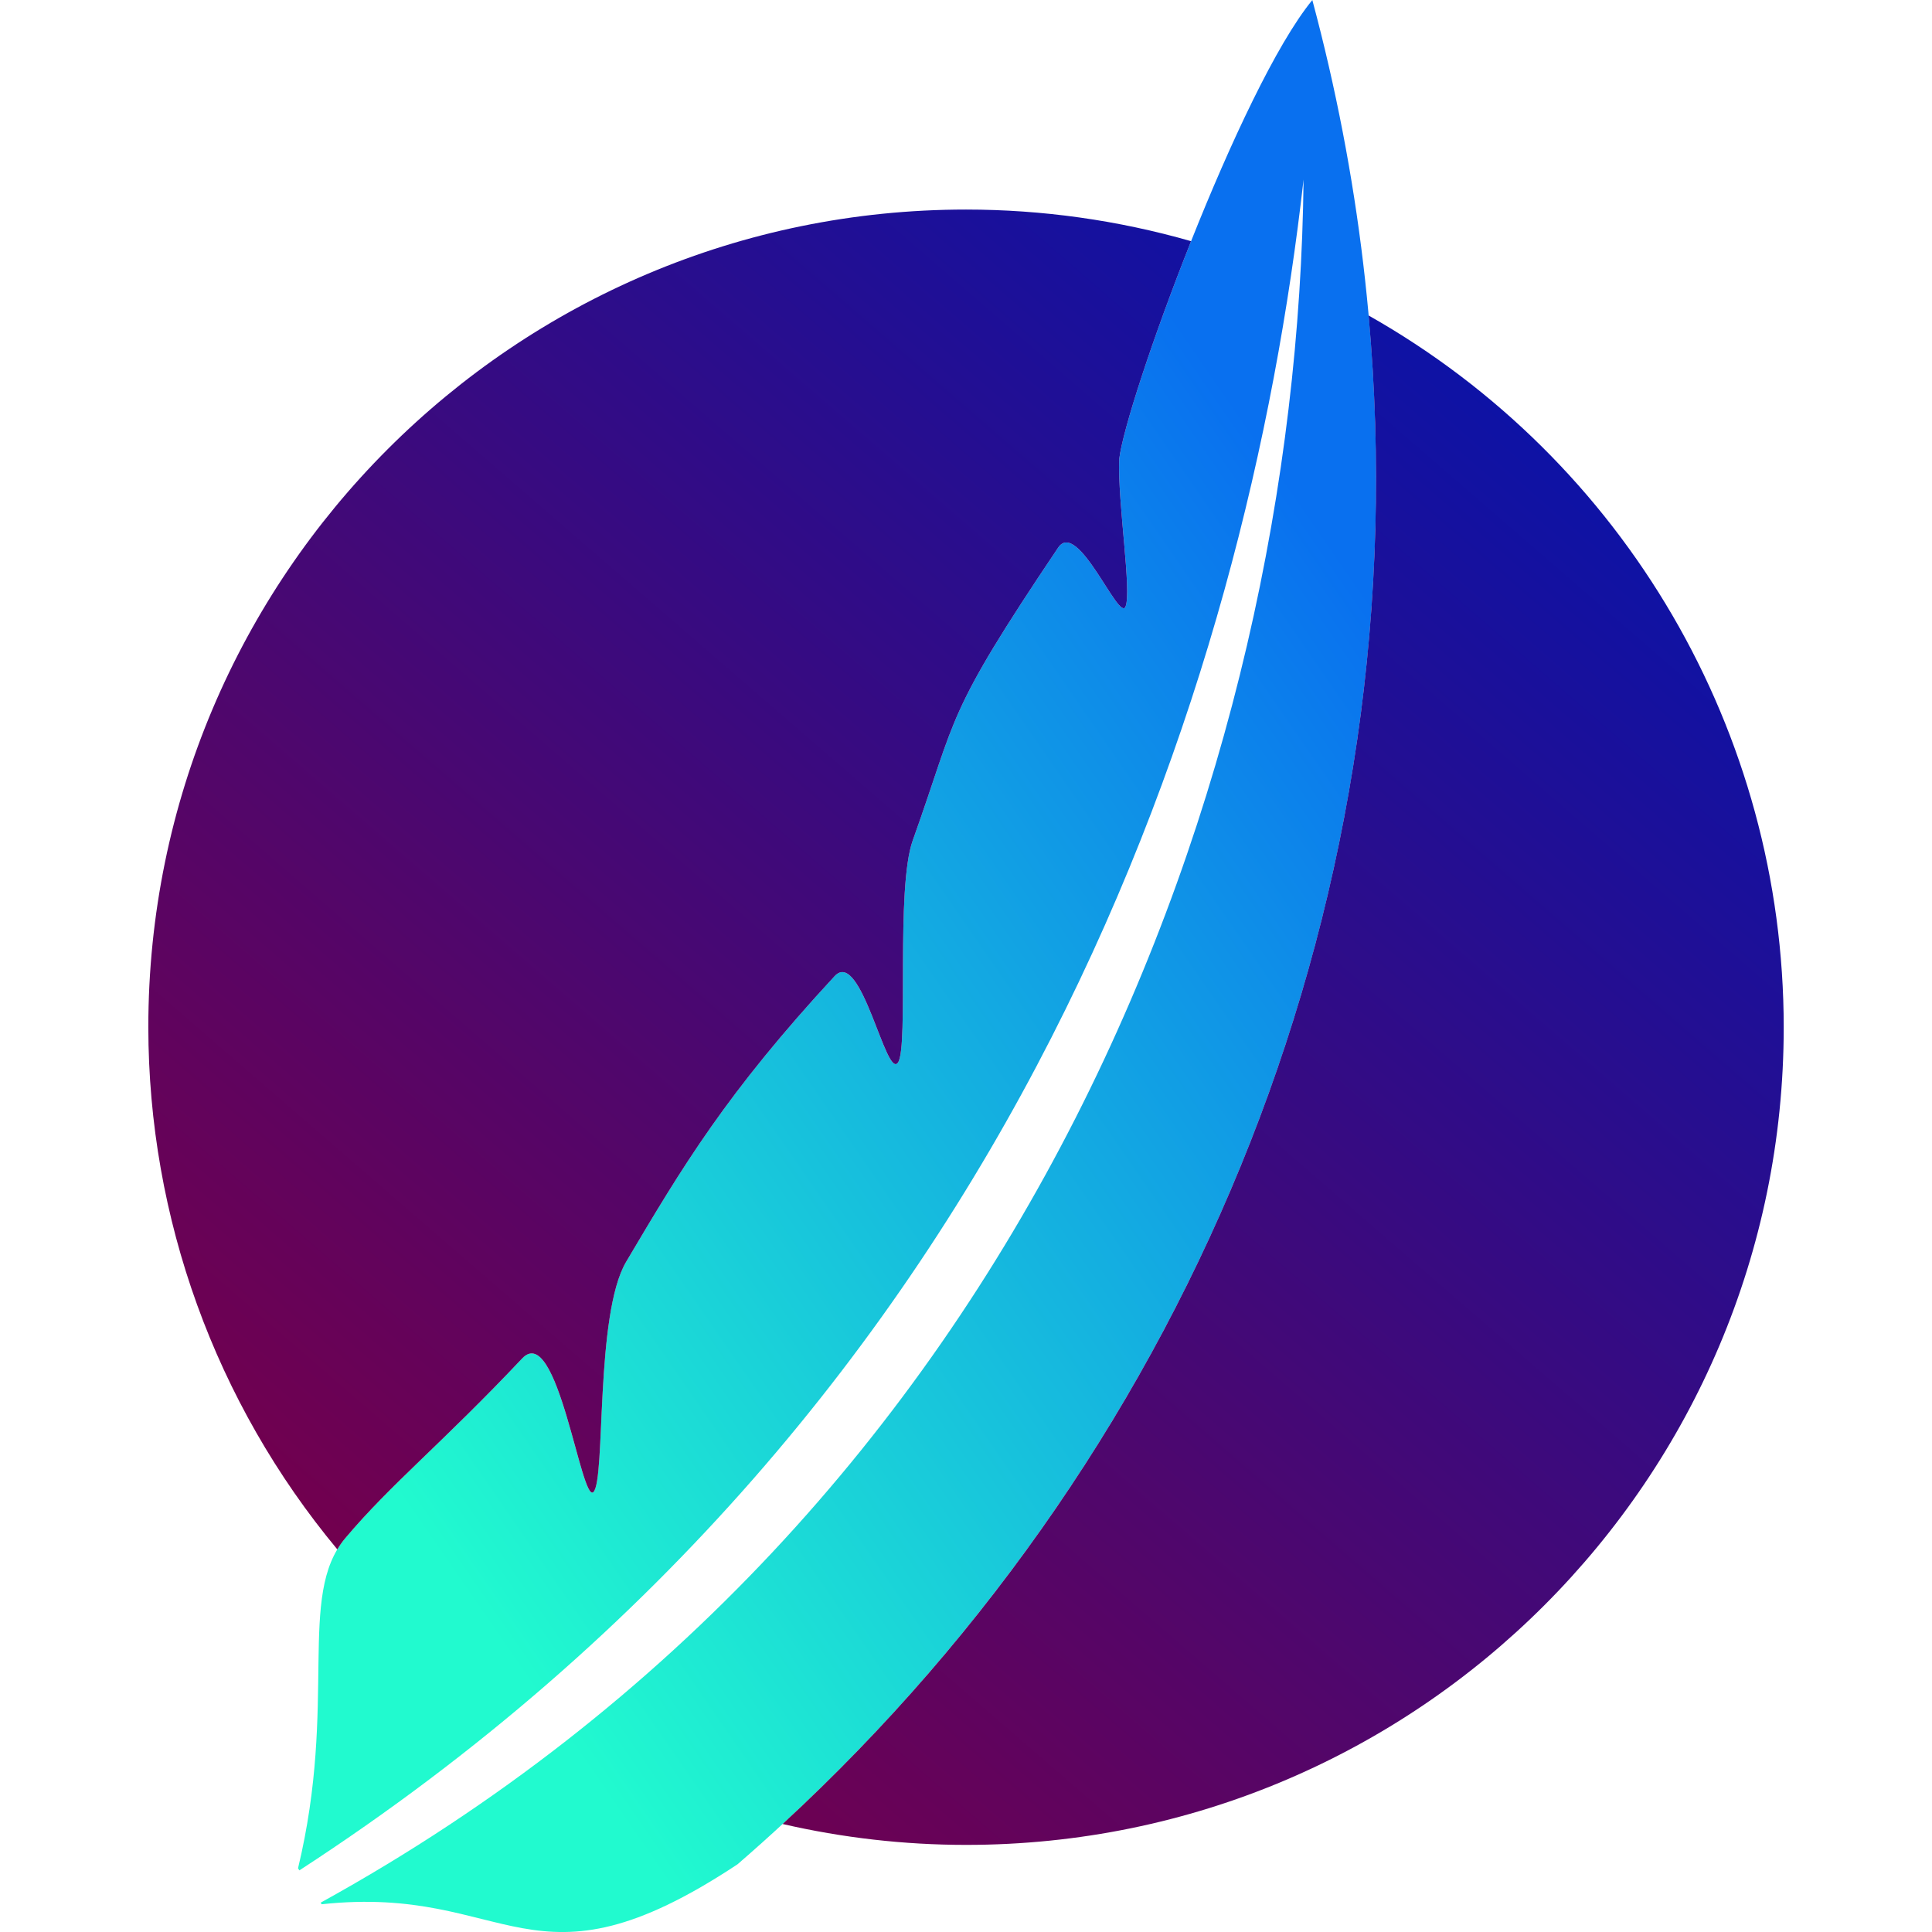
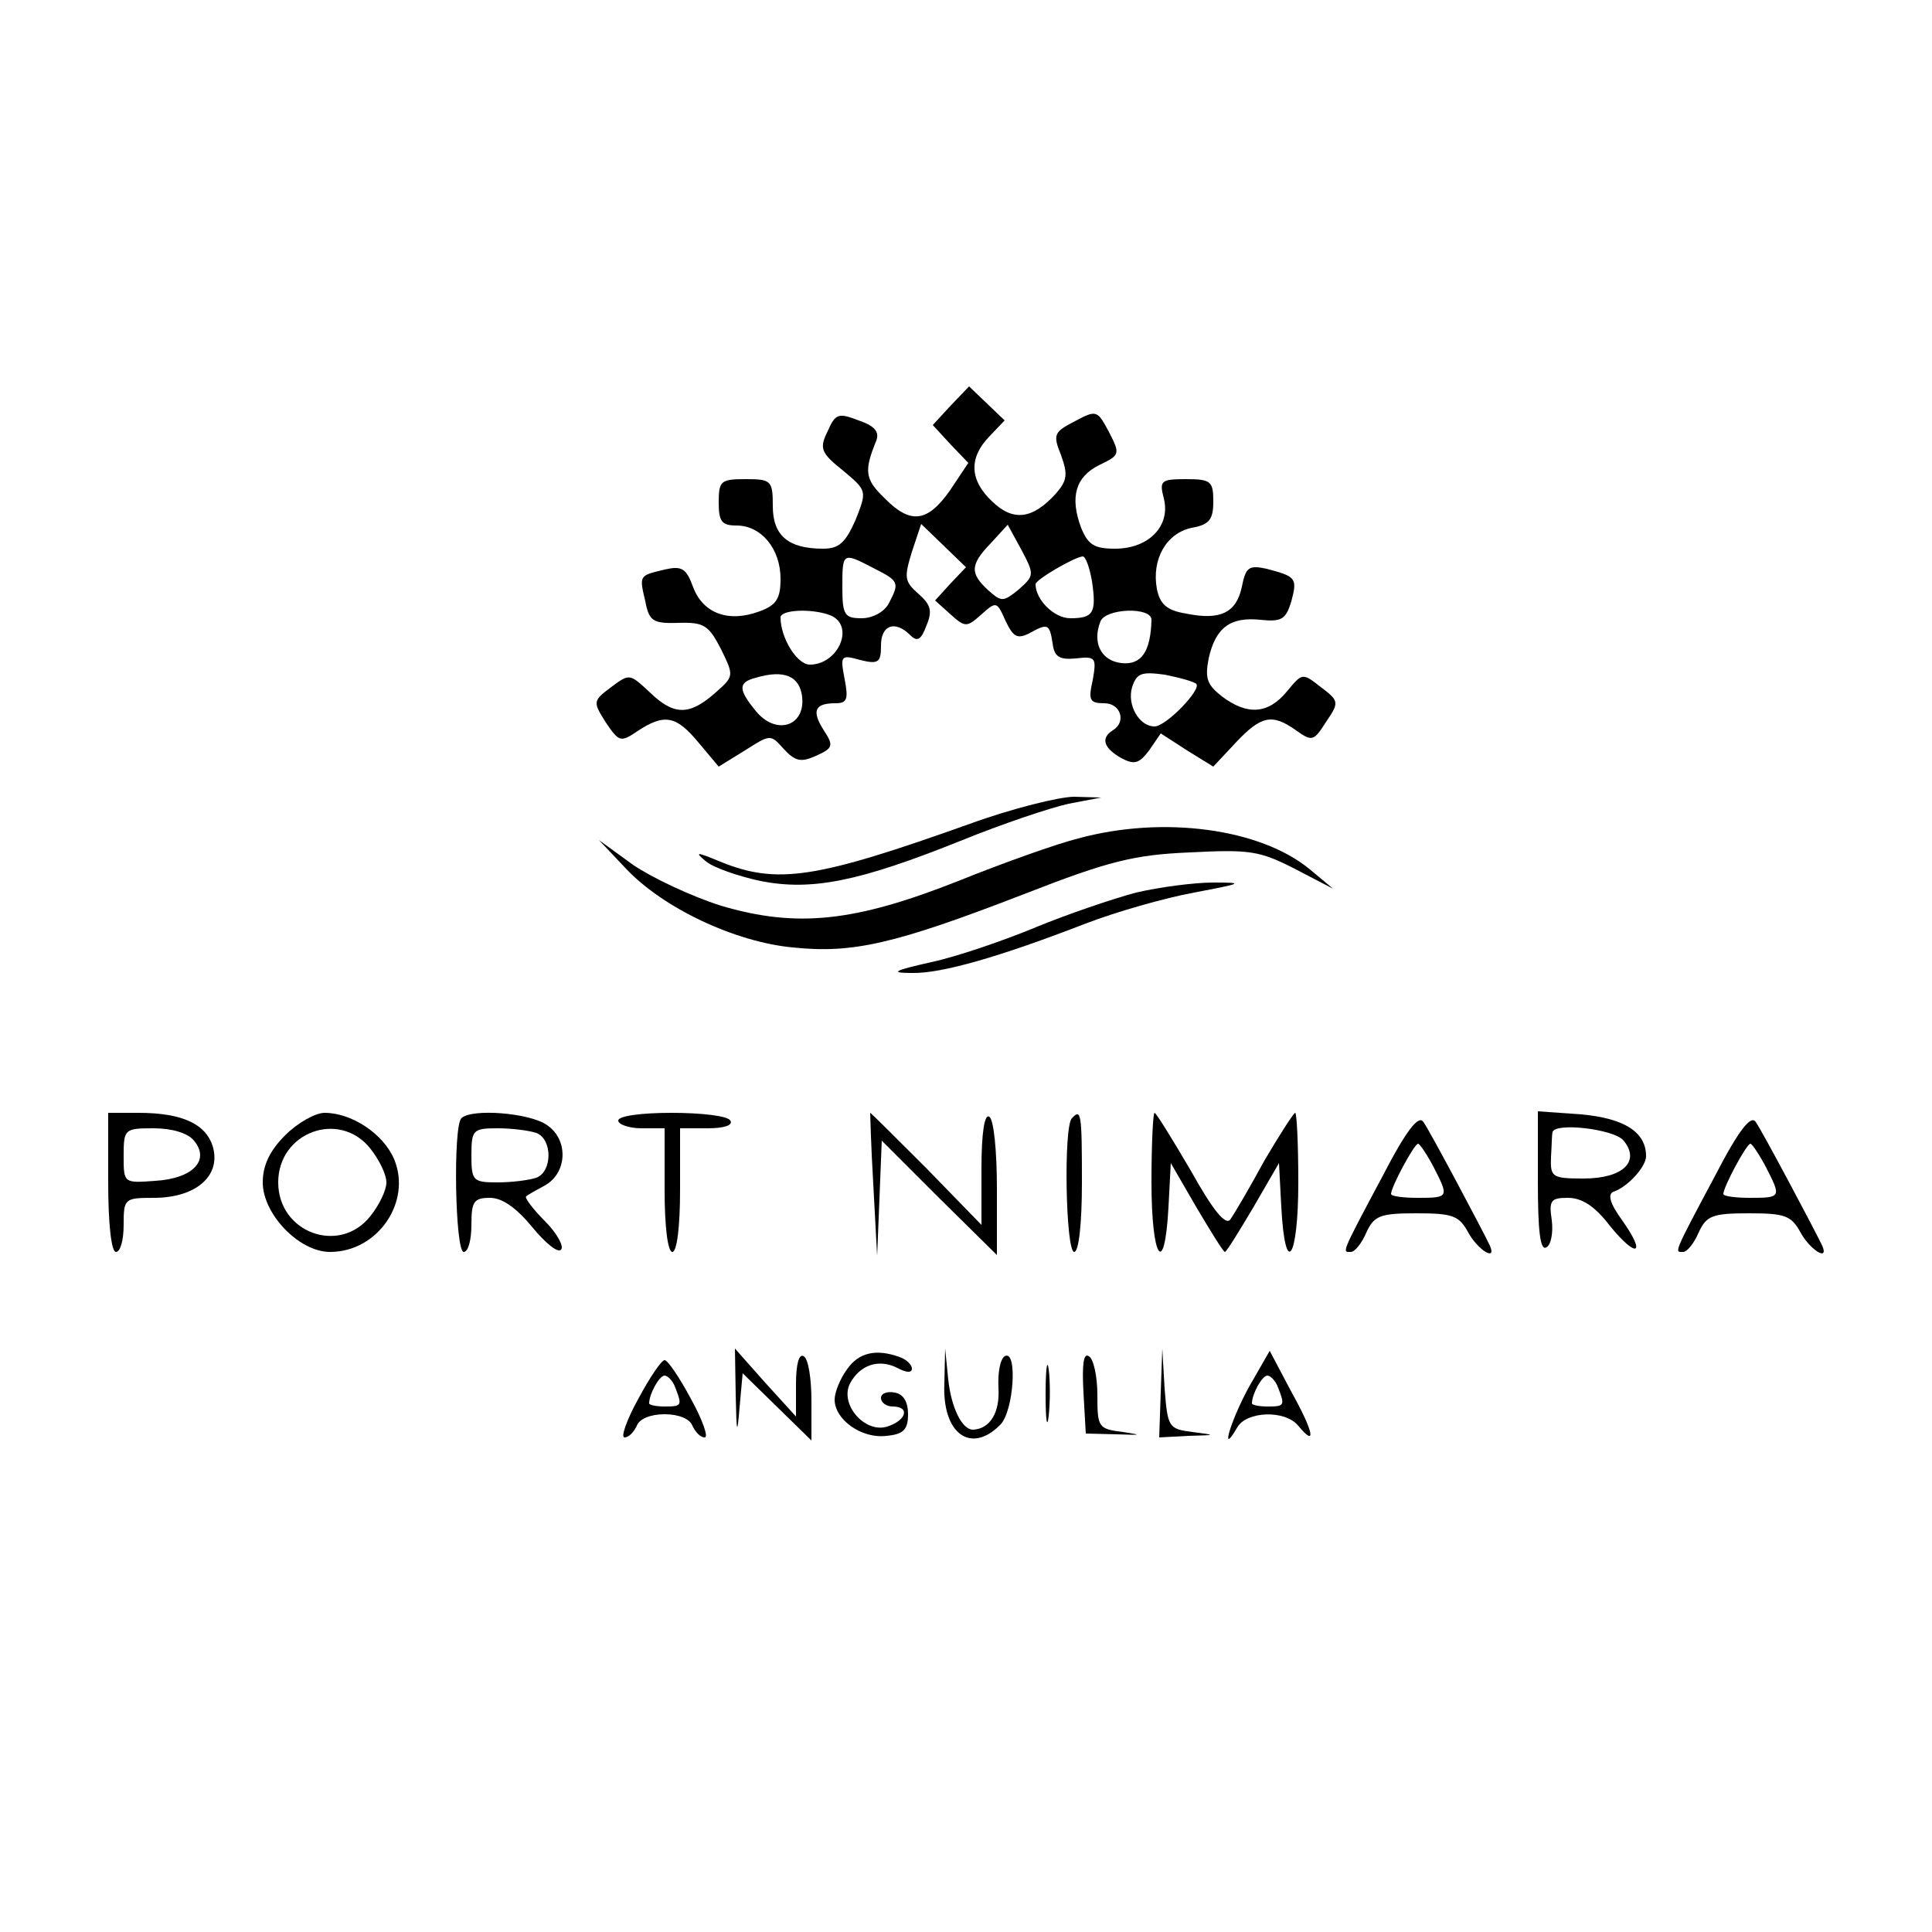
- <svg xmlns="http://www.w3.org/2000/svg" xmlns:xlink="http://www.w3.org/1999/xlink" width="512" height="512" version="1.1" viewBox="0 0 512 512">
-   <defs>
-     <linearGradient id="linearGradient22708">
-       <stop stop-color="#21facf" offset="0" />
-       <stop stop-color="#0970ef" offset="1" />
-     </linearGradient>
-     <linearGradient id="linearGradient6949" x1="68.454" x2="198.59" y1="246.73" y2="96.35" gradientTransform="translate(-5.754,-56.594)" gradientUnits="userSpaceOnUse">
-       <stop stop-color="#72004e" offset="0" />
-       <stop stop-color="#0015b1" offset="1" />
-     </linearGradient>
-     <linearGradient id="linearGradient22718" x1="56.735" x2="155.2" y1="246.96" y2="58.575" gradientUnits="userSpaceOnUse">
-       <stop stop-color="#4f00da" offset="0" />
-       <stop stop-color="#e5311b" offset="1" />
-     </linearGradient>
-     <linearGradient id="linearGradient23463" x1="68.454" x2="198.59" y1="246.73" y2="96.35" gradientUnits="userSpaceOnUse" xlink:href="#linearGradient22708" />
-     <linearGradient id="linearGradient903" x1="54.478" x2="192.1" y1="247.56" y2="9.809" gradientTransform="matrix(.87923 0 0 .87923 -9.551 48.787)" gradientUnits="userSpaceOnUse">
-       <stop stop-color="#dc180d" offset="0" />
-       <stop stop-color="#f96e20" offset=".5" />
-       <stop stop-color="#f4ce41" offset="1" />
-     </linearGradient>
-     <linearGradient id="linearGradient918" x1="39.468" x2="154.99" y1="204.22" y2="124.47" gradientUnits="userSpaceOnUse" xlink:href="#linearGradient22708" />
-   </defs>
-   <g transform="matrix(2.473 0 0 2.473 -4.8978 -4.8812)">
-     <path transform="translate(-5.5496,-57.412)" d="m148.16 59.393c-7.71 9.399-19.951 42.888-20.696 49.204-0.17 4.674 1.373 14.231 0.672 15.805-0.719 1.613-5.117-9.446-7.215-6.327-12.219 18.168-10.7 17.731-15.582 31.378-1.836 5.131-0.424 21.99-1.567 23.773-1.273 1.987-3.962-12.31-6.806-9.236-11.603 12.54-16.279 20.379-22.336 30.607-3.359 5.673-2.182 23.33-3.506 24.674-1.302 1.321-3.857-18.326-7.644-14.309-8.519 9.038-14.054 13.441-18.946 19.252-5.198 6.174-0.783 17.584-5.067 35.383l0.145 0.221c77.447-50.308 101.52-127.16 107.61-181.19-0.681 63.93-29.41 142.78-105.33 184.65l0.113 0.171c20.241-2.181 22.307 10.458 44.562-4.284 55.792-48.277 81.856-124.29 61.593-199.78z" display="none" fill="url(#linearGradient903)" />
-     <path transform="translate(-5.5498,-57.412)" d="m148.16 59.393c-7.71 9.399-19.951 42.888-20.696 49.204-0.17 4.674 1.373 14.231 0.672 15.805-0.719 1.613-5.117-9.446-7.215-6.327-12.219 18.168-10.7 17.731-15.582 31.378-1.836 5.131-0.424 21.99-1.567 23.773-1.273 1.987-3.962-12.31-6.806-9.236-11.603 12.54-16.279 20.379-22.336 30.607-3.359 5.673-2.182 23.33-3.506 24.674-1.302 1.321-3.857-18.326-7.644-14.309-8.519 9.038-14.054 13.441-18.946 19.252-5.198 6.174-0.783 17.584-5.067 35.383l0.145 0.221c77.447-50.308 101.52-127.16 107.61-181.19-0.681 63.93-29.41 142.78-105.33 184.65l0.113 0.171c20.241-2.181 22.307 10.458 44.562-4.284 55.792-48.277 81.856-124.29 61.593-199.78z" fill="url(#linearGradient918)" />
-     <g transform="translate(0 2.0218e-5)">
-       <path transform="translate(-5.7543,-56.594)" d="m111.25 81.024c-48.394-1.5e-5 -87.625 39.231-87.625 87.625 0.017 20.443 7.182 40.236 20.253 55.954 0.252-0.422 0.536-0.824 0.858-1.206 4.892-5.81 10.427-10.214 18.946-19.252 3.787-4.018 6.341 15.63 7.644 14.309 1.324-1.344 0.147-19.001 3.506-24.674 6.056-10.228 10.733-18.067 22.336-30.607 2.844-3.074 5.533 11.223 6.806 9.236 1.142-1.782-0.269-18.641 1.566-23.773 4.882-13.647 3.363-13.21 15.582-31.378 2.098-3.119 6.496 7.94 7.215 6.327 0.701-1.573-0.842-11.131-0.672-15.805 0.372-3.15 3.604-13.059 7.705-23.367-7.843-2.247-15.962-3.388-24.12-3.389zm43.142 11.356c5.566 61.595-18.426 120.7-62.796 161.65 6.446 1.486 13.04 2.237 19.655 2.239 48.394 1e-5 87.625-39.231 87.625-87.625-3.1e-4 -31.581-16.995-60.719-44.484-76.268z" display="none" fill="url(#linearGradient22718)" />
-       <path transform="translate(-5.754,-56.594)" d="m111.25 81.024c-48.394-1.5e-5 -87.625 39.231-87.625 87.625 0.017 20.443 7.182 40.236 20.253 55.954 0.252-0.422 0.536-0.824 0.858-1.206 4.892-5.81 10.427-10.214 18.946-19.252 3.787-4.018 6.341 15.63 7.644 14.309 1.324-1.344 0.147-19.001 3.506-24.674 6.056-10.228 10.733-18.067 22.336-30.607 2.844-3.074 5.533 11.223 6.806 9.236 1.142-1.782-0.269-18.641 1.566-23.773 4.882-13.647 3.363-13.21 15.582-31.378 2.098-3.119 6.496 7.94 7.215 6.327 0.701-1.573-0.842-11.131-0.672-15.805 0.372-3.15 3.604-13.059 7.705-23.367-7.843-2.247-15.962-3.388-24.12-3.389zm43.142 11.356c5.566 61.595-18.426 120.7-62.796 161.65 6.446 1.486 13.04 2.237 19.655 2.239 48.394 1e-5 87.625-39.231 87.625-87.625-3.1e-4 -31.581-16.995-60.719-44.484-76.268z" display="none" fill="url(#linearGradient23463)" />
-       <path d="m105.5 24.43c-48.394-1.5e-5 -87.625 39.231-87.625 87.625 0.017 20.443 7.182 40.236 20.253 55.954 0.252-0.422 0.536-0.824 0.858-1.206 4.892-5.81 10.427-10.214 18.946-19.252 3.787-4.018 6.341 15.63 7.644 14.309 1.324-1.344 0.147-19.001 3.506-24.674 6.056-10.228 10.733-18.067 22.336-30.607 2.844-3.074 5.533 11.223 6.806 9.236 1.142-1.782-0.269-18.641 1.566-23.773 4.882-13.647 3.363-13.21 15.582-31.378 2.098-3.119 6.496 7.94 7.215 6.327 0.701-1.573-0.842-11.131-0.672-15.805 0.372-3.15 3.604-13.059 7.705-23.367-7.843-2.247-15.962-3.388-24.12-3.389zm43.142 11.356c5.566 61.595-18.426 120.7-62.796 161.65 6.446 1.486 13.04 2.237 19.655 2.239 48.394 1e-5 87.625-39.231 87.625-87.625-3.1e-4 -31.581-16.995-60.719-44.484-76.268z" fill="url(#linearGradient6949)" />
-     </g>
+ <svg xmlns="http://www.w3.org/2000/svg" version="1.0" width="250pt" height="250pt" viewBox="0 0 250 250" preserveAspectRatio="xMidYMid meet">
+   <g transform="translate(0,250) scale(0.1,-0.1)" fill="#000000" stroke="none">
+     <path d="M1230 1975 l-23 -25 23 -25 23 -24 -24 -36 c-29 -41 -51 -44 -85 -9 -25 24 -26 35 -10 74 4 11 -2 19 -23 26 -26 10 -30 9 -40 -14 -11 -22 -9 -28 20 -51 31 -26 31 -26 16 -64 -13 -29 -21 -37 -42 -37 -45 0 -65 17 -65 55 0 33 -2 35 -35 35 -32 0 -35 -2 -35 -30 0 -25 4 -30 23 -30 32 0 57 -30 57 -69 0 -25 -5 -34 -27 -42 -40 -15 -73 -3 -86 31 -9 25 -15 28 -37 23 -33 -8 -33 -7 -25 -41 5 -26 10 -29 43 -28 33 1 39 -3 55 -34 17 -35 17 -35 -8 -57 -33 -29 -53 -29 -84 1 -26 24 -26 25 -50 7 -24 -18 -24 -19 -7 -46 17 -25 19 -26 41 -11 35 23 50 20 79 -15 l26 -31 34 21 c33 21 33 21 50 2 15 -16 22 -18 42 -9 22 10 23 13 10 33 -16 25 -12 35 15 35 15 0 17 5 12 31 -6 31 -5 32 20 25 24 -6 27 -3 27 19 0 26 18 33 38 13 9 -9 14 -6 21 13 8 19 5 27 -11 41 -18 16 -18 21 -8 54 l12 36 29 -28 29 -28 -20 -21 -20 -22 20 -18 c19 -17 21 -17 40 0 19 17 20 17 31 -8 10 -21 15 -24 30 -17 25 14 27 13 31 -12 2 -18 9 -22 30 -20 26 3 27 1 22 -28 -6 -26 -4 -30 15 -30 21 0 29 -24 11 -35 -16 -10 -12 -23 11 -36 17 -9 23 -7 36 10 l15 22 34 -22 34 -21 29 31 c33 35 47 38 78 16 21 -15 23 -14 39 11 17 25 17 27 -7 45 -24 19 -24 18 -44 -6 -24 -29 -51 -31 -84 -6 -19 15 -22 23 -17 49 9 40 28 54 67 50 28 -3 33 1 40 24 8 30 6 32 -32 42 -23 5 -27 2 -32 -23 -7 -34 -28 -44 -72 -35 -25 4 -34 12 -38 32 -7 38 12 72 45 79 23 4 28 11 28 34 0 26 -3 29 -35 29 -33 0 -35 -2 -29 -25 9 -36 -20 -65 -63 -65 -27 0 -35 5 -44 27 -15 40 -7 66 23 81 27 13 28 14 13 43 -15 28 -16 29 -44 14 -27 -14 -29 -17 -18 -44 9 -25 8 -33 -7 -50 -30 -33 -55 -36 -82 -10 -29 27 -31 56 -4 84 l20 21 -23 22 -23 22 -24 -25z m88 -238 c-20 -16 -22 -16 -39 -1 -24 22 -24 33 3 61 l22 24 18 -33 c17 -32 16 -33 -4 -51z m-188 28 c34 -17 34 -19 20 -46 -6 -11 -21 -19 -35 -19 -22 0 -25 4 -25 40 0 45 0 46 40 25z m283 -17 c6 -41 2 -48 -28 -48 -21 0 -45 24 -45 44 0 6 50 35 61 36 4 0 9 -15 12 -32z m-339 -44 c33 -13 11 -64 -26 -64 -17 0 -38 35 -38 61 0 10 40 12 64 3z m416 -6 c-1 -41 -13 -59 -39 -56 -26 3 -38 26 -27 54 7 17 66 19 66 2z m-452 -100 c4 -38 -34 -50 -60 -18 -23 28 -23 37 0 43 37 11 57 2 60 -25z m510 17 c7 -7 -39 -55 -54 -55 -20 0 -36 28 -29 51 6 18 12 20 42 16 20 -4 38 -9 41 -12z" />
+     <path d="M1255 1434 c-199 -71 -249 -79 -323 -49 -31 13 -34 13 -18 0 10 -8 42 -19 70 -25 66 -13 127 -1 259 52 54 22 117 43 140 48 l42 8 -35 1 c-19 0 -80 -15 -135 -35z" />
+     <path d="M1395 1415 c-28 -7 -98 -32 -155 -55 -134 -53 -209 -61 -307 -32 -38 12 -89 36 -114 53 l-44 32 35 -37 c48 -51 141 -95 216 -102 77 -8 131 4 299 69 110 43 143 51 215 54 77 4 90 2 135 -21 l50 -26 -30 25 c-64 53 -190 70 -300 40z" />
+     <path d="M1470 1345 c-30 -8 -89 -28 -130 -45 -41 -17 -102 -38 -135 -45 -49 -11 -54 -14 -25 -14 38 -1 114 21 225 64 39 15 102 33 140 40 63 12 66 13 25 13 -25 0 -70 -6 -100 -13z" />
+     <path d="M140 970 c0 -53 4 -90 10 -90 6 0 10 16 10 35 0 34 1 35 39 35 53 0 86 27 77 64 -8 31 -39 46 -97 46 l-39 0 0 -90z m111 54 c21 -25 -1 -49 -50 -52 -41 -3 -41 -3 -41 32 0 35 1 36 39 36 23 0 44 -6 52 -16z" />
+     <path d="M369 1031 c-20 -20 -29 -39 -29 -61 0 -41 47 -90 87 -90 62 0 106 65 83 120 -14 33 -55 60 -90 60 -12 0 -35 -13 -51 -29z m110 -17 c12 -15 21 -34 21 -44 0 -10 -9 -29 -21 -44 -40 -50 -119 -21 -119 44 0 65 79 94 119 44z" />
+     <path d="M597 1053 c-11 -11 -8 -173 3 -173 6 0 10 16 10 35 0 30 3 35 24 35 16 0 34 -13 54 -37 17 -21 34 -35 38 -30 4 4 -5 21 -21 37 -16 16 -27 31 -24 32 2 2 13 8 24 14 29 16 31 59 3 78 -22 16 -98 22 -111 9z m97 -19 c21 -8 21 -50 0 -58 -9 -3 -31 -6 -50 -6 -32 0 -34 2 -34 35 0 33 2 35 34 35 19 0 41 -3 50 -6z" />
+     <path d="M800 1050 c0 -5 14 -10 30 -10 l30 0 0 -80 c0 -47 4 -80 10 -80 6 0 10 33 10 80 l0 80 36 0 c21 0 33 4 29 10 -3 6 -37 10 -76 10 -39 0 -69 -4 -69 -10z" />
+     <path d="M1130 968 l5 -93 3 74 3 75 74 -74 75 -74 0 86 c0 48 -4 90 -10 93 -6 4 -10 -21 -10 -67 l0 -73 -71 73 c-39 39 -72 72 -73 72 0 0 1 -42 4 -92z" />
+     <path d="M1387 1053 c-11 -11 -8 -173 3 -173 6 0 10 37 10 90 0 90 -1 96 -13 83z" />
+     <path d="M1490 970 c0 -99 17 -125 22 -32 l3 57 33 -57 c19 -32 35 -58 37 -58 2 0 18 26 37 58 l33 57 3 -57 c5 -93 22 -67 22 32 0 50 -2 90 -4 90 -2 0 -20 -28 -40 -62 -19 -35 -39 -69 -44 -76 -6 -8 -22 11 -51 63 -24 41 -45 75 -47 75 -2 0 -4 -40 -4 -90z" />
+     <path d="M1789 978 c-55 -103 -52 -98 -41 -98 5 0 14 11 20 25 10 22 18 25 65 25 47 0 55 -3 67 -25 12 -22 37 -38 28 -17 -9 19 -78 149 -86 160 -6 10 -22 -10 -53 -70z m66 12 c20 -39 20 -40 -20 -40 -19 0 -35 2 -35 5 0 9 30 65 35 65 2 0 11 -13 20 -30z" />
+     <path d="M1990 971 c0 -64 3 -90 11 -85 6 3 9 19 7 35 -4 26 -1 29 21 29 18 0 35 -11 54 -36 35 -43 48 -38 16 7 -16 22 -19 34 -11 37 18 6 42 32 42 46 0 31 -28 49 -84 54 l-56 4 0 -91z m111 53 c22 -27 -1 -49 -52 -49 -41 0 -43 2 -42 28 1 15 1 29 2 32 3 13 80 4 92 -11z" />
+     <path d="M2219 978 c-55 -103 -52 -98 -41 -98 5 0 14 11 20 25 10 22 18 25 65 25 47 0 55 -3 67 -25 12 -22 37 -38 28 -17 -9 19 -78 149 -86 160 -6 10 -22 -10 -53 -70z m66 12 c20 -39 20 -40 -20 -40 -19 0 -35 2 -35 5 0 9 30 65 35 65 2 0 11 -13 20 -30z" />
+     <path d="M952 695 c1 -51 2 -53 5 -16 l4 44 45 -44 44 -43 0 51 c0 29 -4 55 -10 58 -6 4 -10 -10 -10 -36 l0 -42 -40 44 -39 44 1 -60z" />
+     <path d="M1096 728 c-9 -12 -16 -30 -16 -39 0 -26 35 -51 67 -47 22 2 28 8 28 28 0 16 -6 26 -17 28 -10 2 -18 -1 -18 -7 0 -6 7 -11 15 -11 23 0 18 -18 -7 -26 -29 -9 -62 29 -48 56 13 24 37 32 61 20 11 -6 19 -7 19 -1 0 5 -7 12 -16 15 -30 11 -53 6 -68 -16z" />
+     <path d="M1222 710 c-3 -65 34 -92 72 -54 18 17 23 99 6 89 -6 -4 -9 -22 -8 -41 2 -32 -11 -53 -33 -54 -14 0 -28 28 -32 65 l-4 40 -1 -45z" />
+     <path d="M1353 695 c0 -33 2 -45 4 -27 2 18 2 45 0 60 -2 15 -4 0 -4 -33z" />
+     <path d="M1402 698 l3 -53 40 -1 c32 -1 34 -1 8 3 -32 4 -33 6 -33 48 0 24 -5 47 -11 50 -7 5 -9 -11 -7 -47z" />
+     <path d="M1502 698 l-2 -58 38 2 c36 1 36 1 5 5 -31 4 -32 6 -36 56 l-3 52 -2 -57z" />
+     <path d="M1616 705 c-24 -44 -38 -92 -15 -52 12 21 62 23 79 2 24 -29 20 -8 -9 44 l-28 53 -27 -47z m38 -1 c9 -23 8 -24 -14 -24 -11 0 -20 2 -20 4 0 12 13 36 20 36 4 0 11 -7 14 -16z" />
+     <path d="M826 690 c-15 -27 -23 -50 -18 -50 6 0 12 7 16 15 3 9 18 15 36 15 18 0 33 -6 36 -15 4 -8 10 -15 16 -15 5 0 -3 23 -18 50 -15 28 -30 50 -34 50 -4 0 -19 -22 -34 -50z m48 14 c9 -23 8 -24 -14 -24 -11 0 -20 2 -20 4 0 12 13 36 20 36 4 0 11 -7 14 -16z" />
  </g>
</svg>
